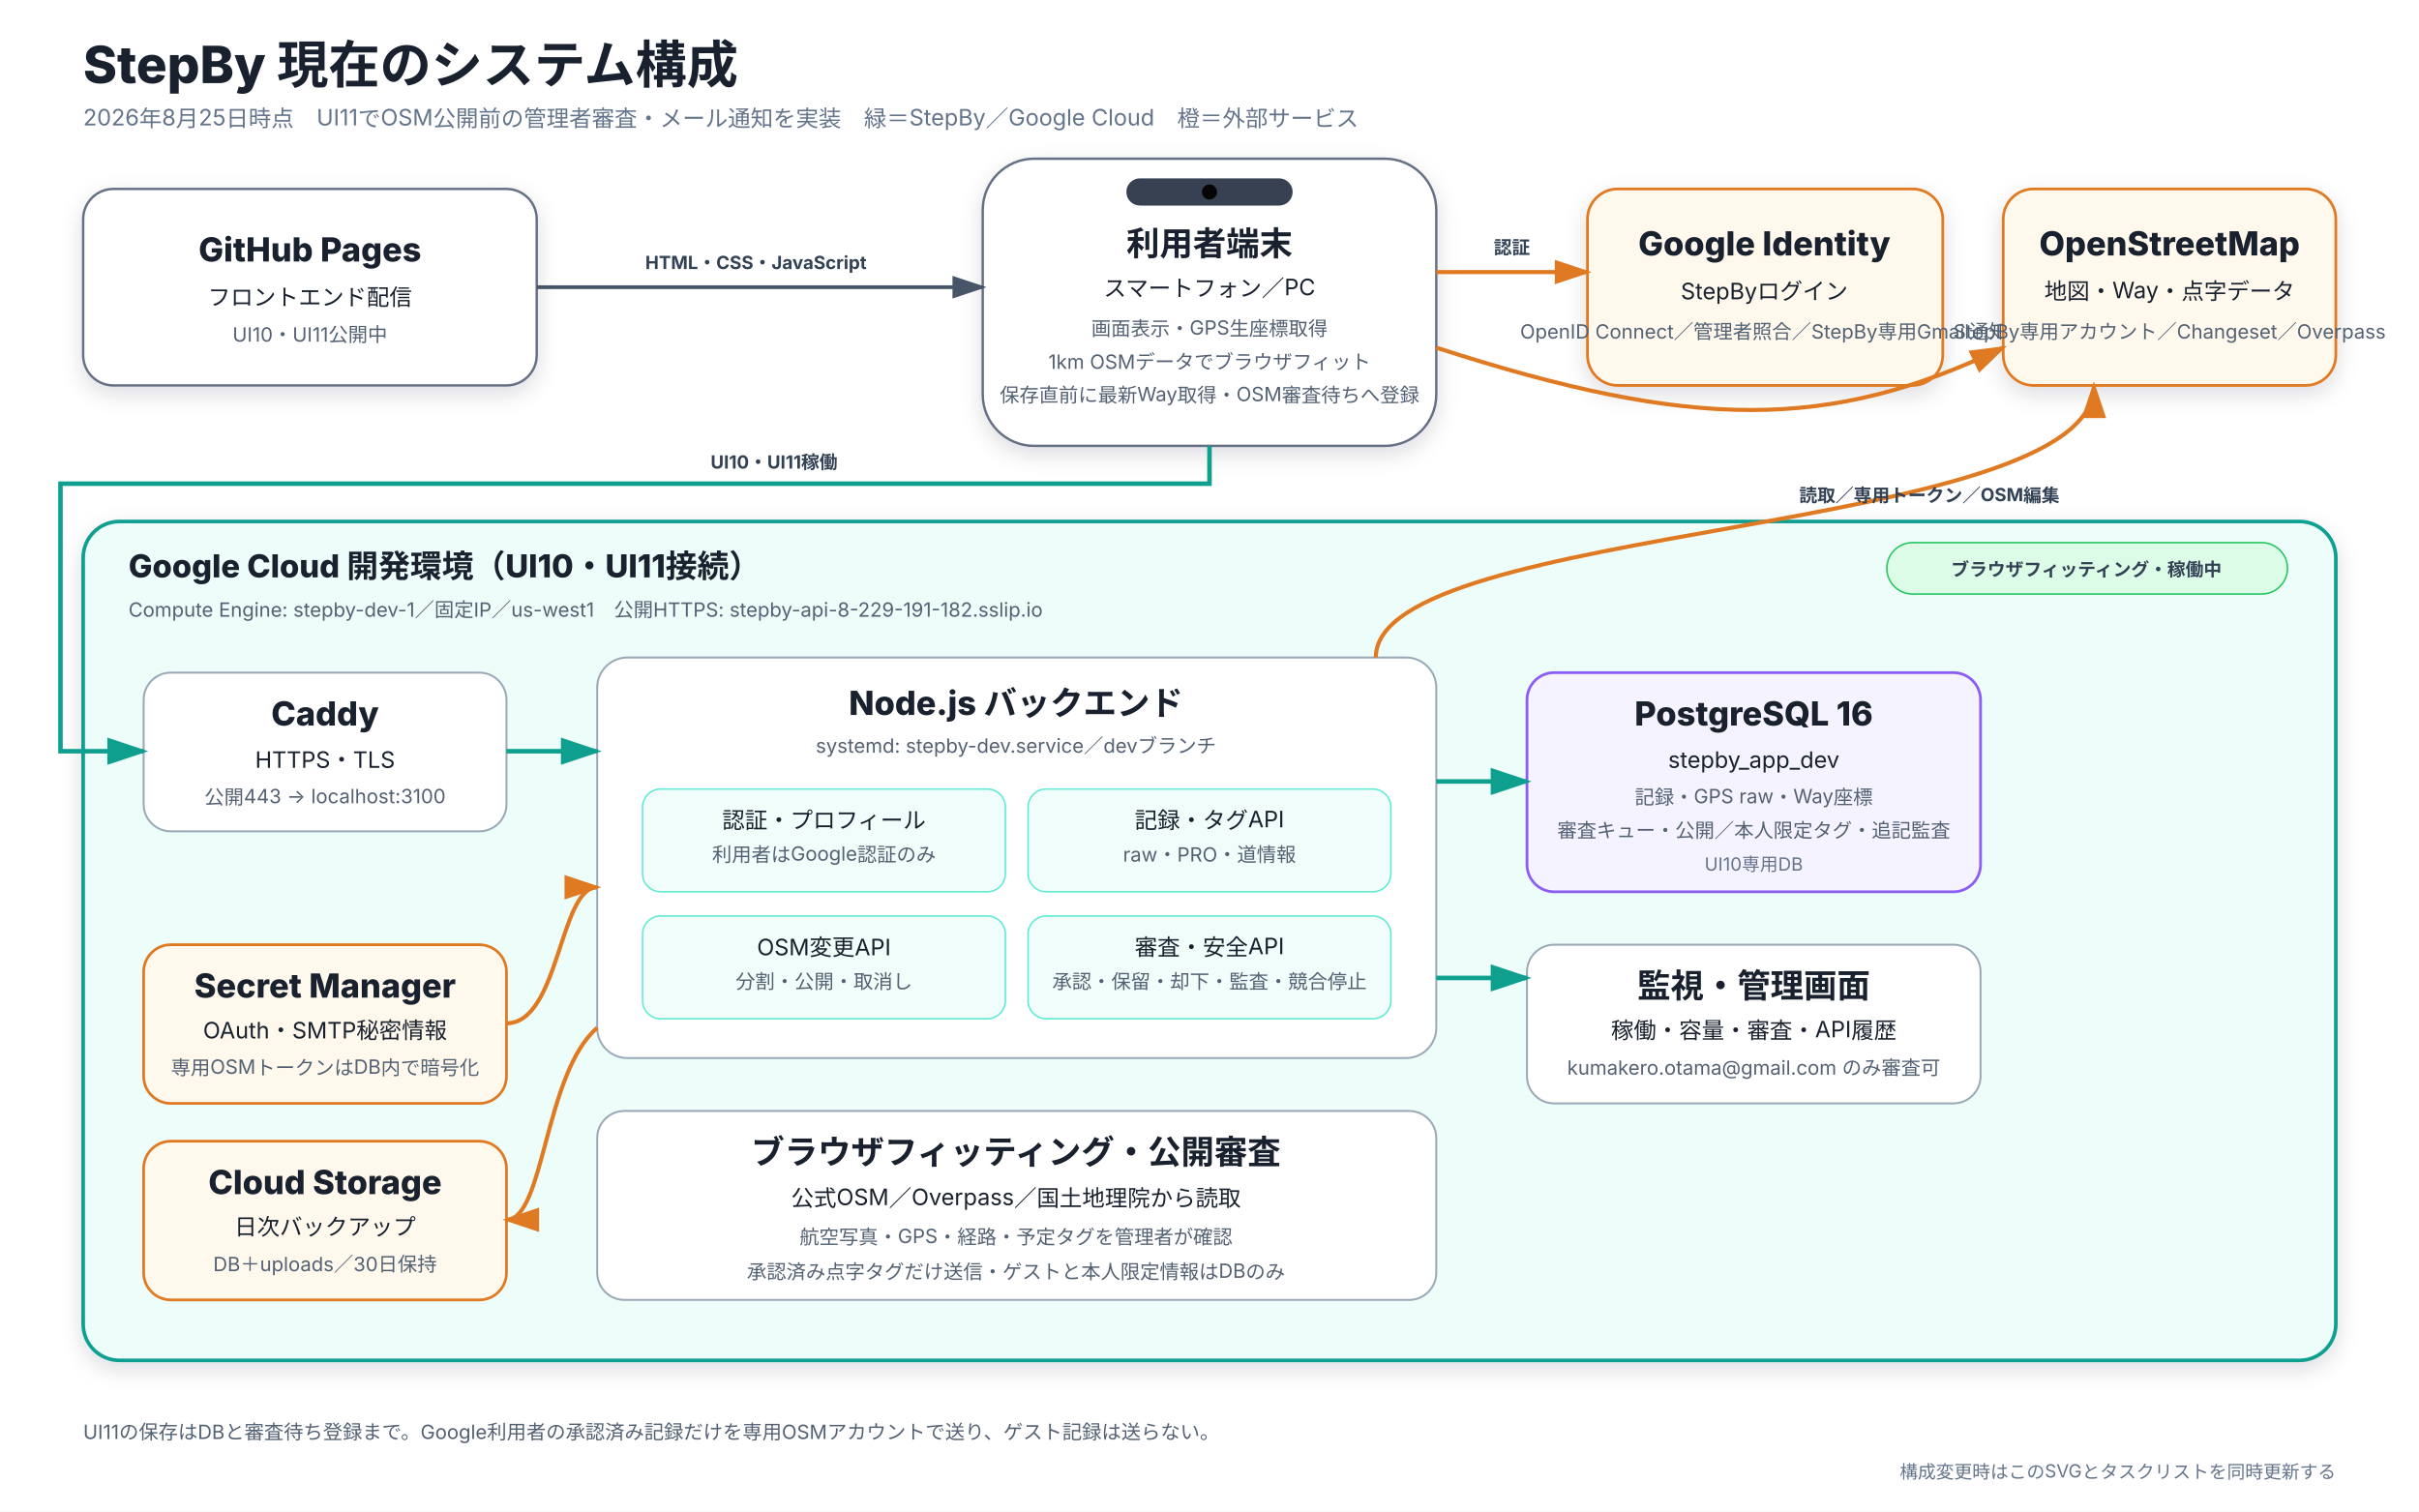
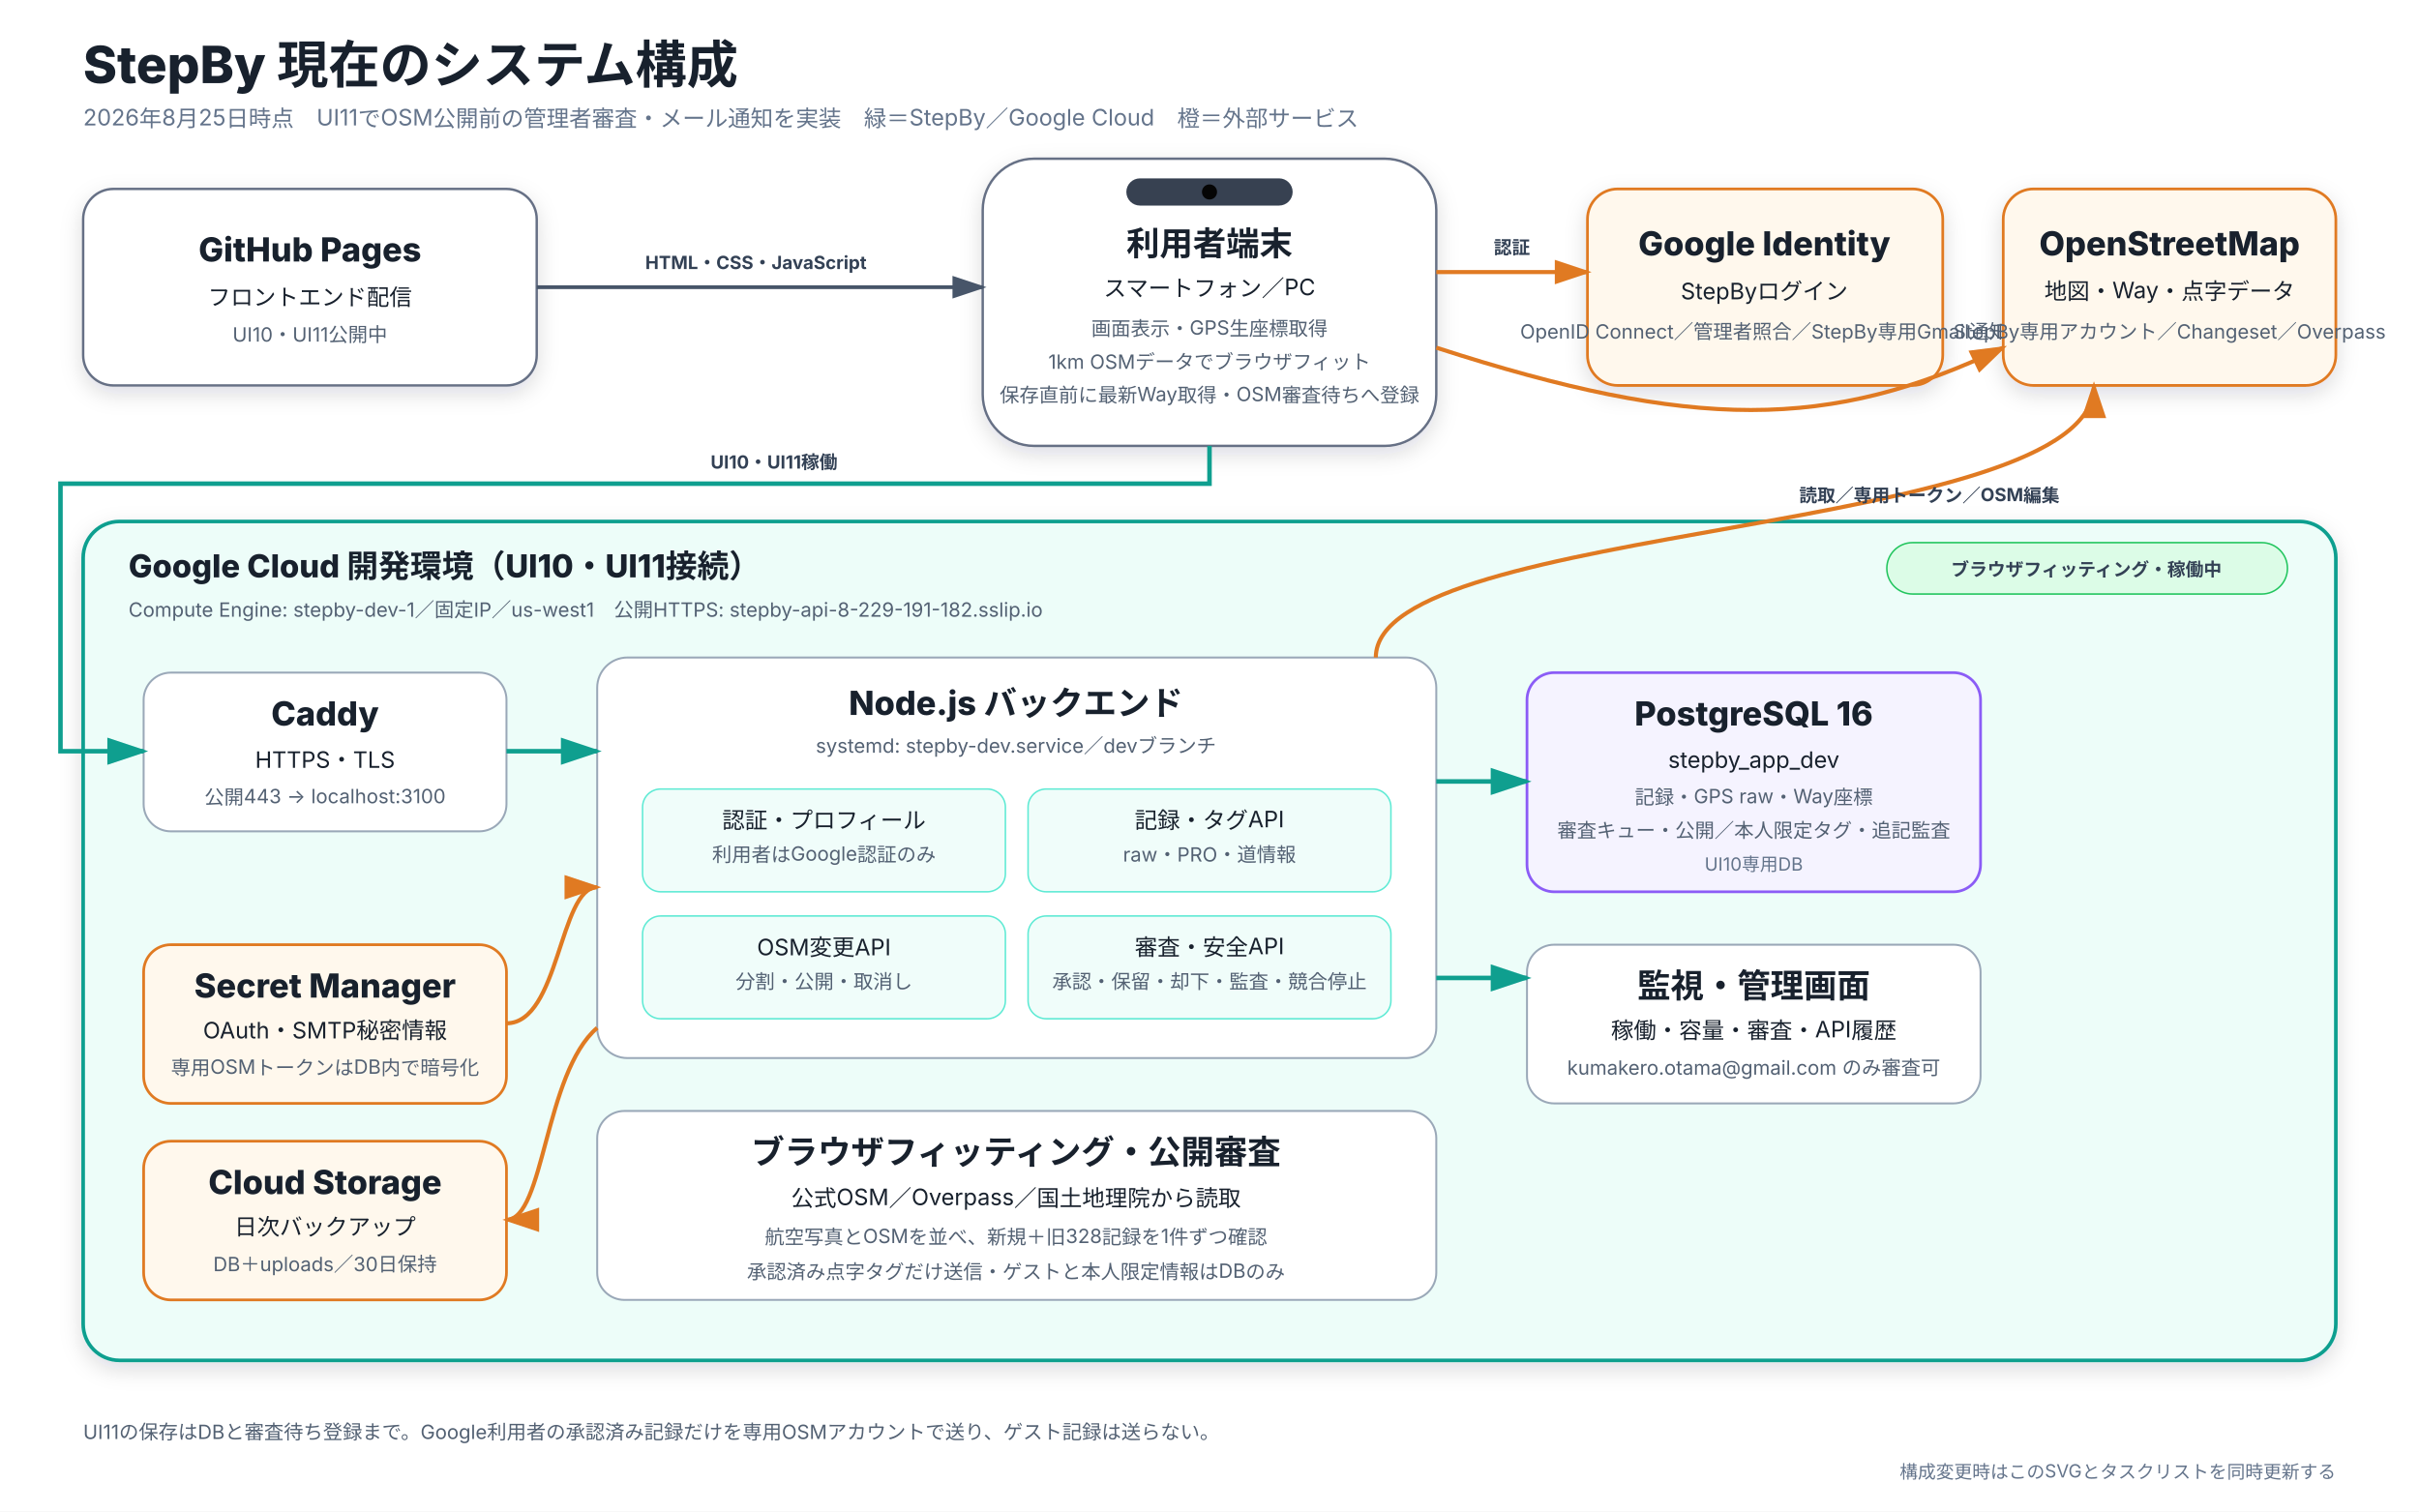
<svg xmlns="http://www.w3.org/2000/svg" width="1600" height="1000" viewBox="0 0 1600 1000" role="img" aria-labelledby="title desc">
  <defs>
    <filter id="shadow" x="-20%" y="-20%" width="140%" height="150%">
      <feDropShadow dx="0" dy="5" stdDeviation="7" flood-color="#0f172a" flood-opacity=".14" />
    </filter>
    <marker id="arrow" markerWidth="10" markerHeight="10" refX="8" refY="3" orient="auto">
      <path d="M0 0v6l9-3z" fill="#475569" />
    </marker>
    <marker id="arrowGreen" markerWidth="10" markerHeight="10" refX="8" refY="3" orient="auto">
      <path d="M0 0v6l9-3z" fill="#0f9f8f" />
    </marker>
    <marker id="arrowOrange" markerWidth="10" markerHeight="10" refX="8" refY="3" orient="auto">
      <path d="M0 0v6l9-3z" fill="#e07a22" />
    </marker>
    <style>
      text{font-family:-apple-system,BlinkMacSystemFont,"Segoe UI","Noto Sans JP",sans-serif;fill:#18212d}
      .title{font-size:34px;font-weight:800}.subtitle{font-size:15px;fill:#64748b}.section{font-size:21px;font-weight:800}.boxTitle{font-size:22px;font-weight:800}.body{font-size:15px}.small{font-size:13px;fill:#536173}.tiny{font-size:12px;fill:#64748b}.label{font-size:12px;font-weight:700;fill:#334155}
      .card{fill:#fff;stroke:#667085;stroke-width:1.6}.cloud{fill:#edfdf9;stroke:#0f9f8f;stroke-width:2.4}.external{fill:#fff8ed;stroke:#e07a22;stroke-width:1.8}.db{fill:#f5f3ff;stroke:#8b5cf6;stroke-width:1.8}.inner{fill:#fff;stroke:#9aa8b8;stroke-width:1.3}.line{fill:none;stroke:#475569;stroke-width:2.5;marker-end:url(#arrow)}.lineGreen{fill:none;stroke:#0f9f8f;stroke-width:3;marker-end:url(#arrowGreen)}.lineOrange{fill:none;stroke:#e07a22;stroke-width:2.7;marker-end:url(#arrowOrange)}.pill{fill:#dcfce7;stroke:#22c55e}
    </style>
  </defs>
  <rect width="1600" height="1000" fill="#fff" />
  <text x="55" y="55" class="title">StepBy 現在のシステム構成</text>
  <text x="55" y="83" class="subtitle">2026年8月25日時点　UI11でOSM公開前の管理者審査・メール通知を実装　緑＝StepBy／Google Cloud　橙＝外部サービス</text>
  <rect x="55" y="125" width="300" height="130" rx="20" class="card" filter="url(#shadow)" />
  <text x="205" y="173" text-anchor="middle" class="boxTitle">GitHub Pages</text>
  <text x="205" y="202" text-anchor="middle" class="body">フロントエンド配信</text>
  <text x="205" y="226" text-anchor="middle" class="small">UI10・UI11公開中</text>
  <rect x="650" y="105" width="300" height="190" rx="34" class="card" filter="url(#shadow)" />
  <rect x="745" y="118" width="110" height="18" rx="9" fill="#374151" />
  <circle cx="800" cy="127" r="5" fill="#050505" />
  <text x="800" y="169" text-anchor="middle" class="boxTitle">利用者端末</text>
  <text x="800" y="196" text-anchor="middle" class="body">スマートフォン／PC</text>
  <text x="800" y="222" text-anchor="middle" class="small">画面表示・GPS生座標取得</text>
  <text x="800" y="244" text-anchor="middle" class="small">1km OSMデータでブラウザフィット</text>
  <text x="800" y="266" text-anchor="middle" class="small">保存直前に最新Way取得・OSM審査待ちへ登録</text>
  <rect x="1050" y="125" width="235" height="130" rx="20" class="external" filter="url(#shadow)" />
  <text x="1167" y="169" text-anchor="middle" class="boxTitle">Google Identity</text>
  <text x="1167" y="198" text-anchor="middle" class="body">StepByログイン</text>
  <text x="1167" y="224" text-anchor="middle" class="small">OpenID Connect／管理者照合／StepBy専用Gmail通知</text>
  <rect x="1325" y="125" width="220" height="130" rx="20" class="external" filter="url(#shadow)" />
  <text x="1435" y="169" text-anchor="middle" class="boxTitle">OpenStreetMap</text>
  <text x="1435" y="198" text-anchor="middle" class="body">地図・Way・点字データ</text>
  <text x="1435" y="224" text-anchor="middle" class="small">StepBy専用アカウント／Changeset／Overpass</text>
  <path d="M355 190H650" class="line" />
  <path d="M950 180h100" class="lineOrange" />
  <path d="M950 230c170 55 260 55 375 0" class="lineOrange" />
  <text x="500" y="178" text-anchor="middle" class="label">HTML・CSS・JavaScript</text>
  <text x="1000" y="168" text-anchor="middle" class="label">認証</text>
  <rect x="55" y="345" width="1490" height="555" rx="24" class="cloud" filter="url(#shadow)" />
  <text x="85" y="382" class="section">Google Cloud 開発環境（UI10・UI11接続）</text>
  <rect x="1248" y="359" width="265" height="34" rx="17" class="pill" />
  <text x="1380" y="381" text-anchor="middle" class="label">ブラウザフィッティング・稼働中</text>
  <text x="85" y="408" class="small">Compute Engine: stepby-dev-1／固定IP／us-west1　公開HTTPS: stepby-api-8-229-191-182.sslip.io</text>
  <rect x="95" y="445" width="240" height="105" rx="18" class="inner" />
  <text x="215" y="480" text-anchor="middle" class="boxTitle">Caddy</text>
  <text x="215" y="508" text-anchor="middle" class="body">HTTPS・TLS</text>
  <text x="215" y="532" text-anchor="middle" class="small">公開443 → localhost:3100</text>
  <rect x="395" y="435" width="555" height="265" rx="20" class="inner" />
  <text x="672" y="473" text-anchor="middle" class="boxTitle">Node.js バックエンド</text>
  <text x="672" y="498" text-anchor="middle" class="small">systemd: stepby-dev.service／devブランチ</text>
  <rect x="425" y="522" width="240" height="68" rx="12" fill="#f0fdfa" stroke="#5eead4" />
  <text x="545" y="548" text-anchor="middle" class="body">認証・プロフィール</text>
  <text x="545" y="570" text-anchor="middle" class="small">利用者はGoogle認証のみ</text>
  <rect x="680" y="522" width="240" height="68" rx="12" fill="#f0fdfa" stroke="#5eead4" />
  <text x="800" y="548" text-anchor="middle" class="body">記録・タグAPI</text>
  <text x="800" y="570" text-anchor="middle" class="small">raw・PRO・道情報</text>
  <rect x="425" y="606" width="240" height="68" rx="12" fill="#f0fdfa" stroke="#5eead4" />
  <text x="545" y="632" text-anchor="middle" class="body">OSM変更API</text>
  <text x="545" y="654" text-anchor="middle" class="small">分割・公開・取消し</text>
  <rect x="680" y="606" width="240" height="68" rx="12" fill="#f0fdfa" stroke="#5eead4" />
  <text x="800" y="632" text-anchor="middle" class="body">審査・安全API</text>
  <text x="800" y="654" text-anchor="middle" class="small">承認・保留・却下・監査・競合停止</text>
  <rect x="1010" y="445" width="300" height="145" rx="18" class="db" />
  <text x="1160" y="480" text-anchor="middle" class="boxTitle">PostgreSQL 16</text>
  <text x="1160" y="508" text-anchor="middle" class="body">stepby_app_dev</text>
  <text x="1160" y="532" text-anchor="middle" class="small">記録・GPS raw・Way座標</text>
  <text x="1160" y="554" text-anchor="middle" class="small">審査キュー・公開／本人限定タグ・追記監査</text>
  <text x="1160" y="576" text-anchor="middle" class="tiny">UI10専用DB</text>
  <rect x="95" y="625" width="240" height="105" rx="18" class="external" />
  <text x="215" y="660" text-anchor="middle" class="boxTitle">Secret Manager</text>
  <text x="215" y="687" text-anchor="middle" class="body">OAuth・SMTP秘密情報</text>
  <text x="215" y="711" text-anchor="middle" class="small">専用OSMトークンはDB内で暗号化</text>
  <rect x="95" y="755" width="240" height="105" rx="18" class="external" />
  <text x="215" y="790" text-anchor="middle" class="boxTitle">Cloud Storage</text>
  <text x="215" y="817" text-anchor="middle" class="body">日次バックアップ</text>
  <text x="215" y="841" text-anchor="middle" class="small">DB＋uploads／30日保持</text>
  <rect x="395" y="735" width="555" height="125" rx="18" class="inner" />
  <text x="672" y="770" text-anchor="middle" class="boxTitle">ブラウザフィッティング・公開審査</text>
  <text x="672" y="798" text-anchor="middle" class="body">公式OSM／Overpass／国土地理院から読取</text>
-   <text x="672" y="823" text-anchor="middle" class="small">航空写真・GPS・経路・予定タグを管理者が確認</text>
+   <text x="672" y="823" text-anchor="middle" class="small">航空写真とOSMを並べ、新規＋旧328記録を1件ずつ確認</text>
  <text x="672" y="846" text-anchor="middle" class="small">承認済み点字タグだけ送信・ゲストと本人限定情報はDBのみ</text>
  <rect x="1010" y="625" width="300" height="105" rx="18" class="inner" />
  <text x="1160" y="660" text-anchor="middle" class="boxTitle">監視・管理画面</text>
  <text x="1160" y="687" text-anchor="middle" class="body">稼働・容量・審査・API履歴</text>
  <text x="1160" y="711" text-anchor="middle" class="small">kumakero.otama@gmail.com のみ審査可</text>
  <path d="M335 497h60" class="lineGreen" />
  <path d="M950 517h60" class="lineGreen" />
  <path d="M335 677c35 0 35-90 60-90" class="lineOrange" />
  <path d="M395 680c-35 30-35 127-60 127" class="lineOrange" />
  <path d="M950 647h60" class="lineGreen" />
  <path d="M800 295v25H40v177h55" class="lineGreen" />
  <text x="470" y="310" class="label">UI10・UI11稼働</text>
  <path d="M910 435c0-90 475-80 475-180" class="lineOrange" />
  <text x="1190" y="332" class="label">読取／専用トークン／OSM編集</text>
  <text x="55" y="952" class="small">UI11の保存はDBと審査待ち登録まで。Google利用者の承認済み記録だけを専用OSMアカウントで送り、ゲスト記録は送らない。</text>
  <text x="1545" y="978" text-anchor="end" class="tiny">構成変更時はこのSVGとタスクリストを同時更新する</text>
</svg>
